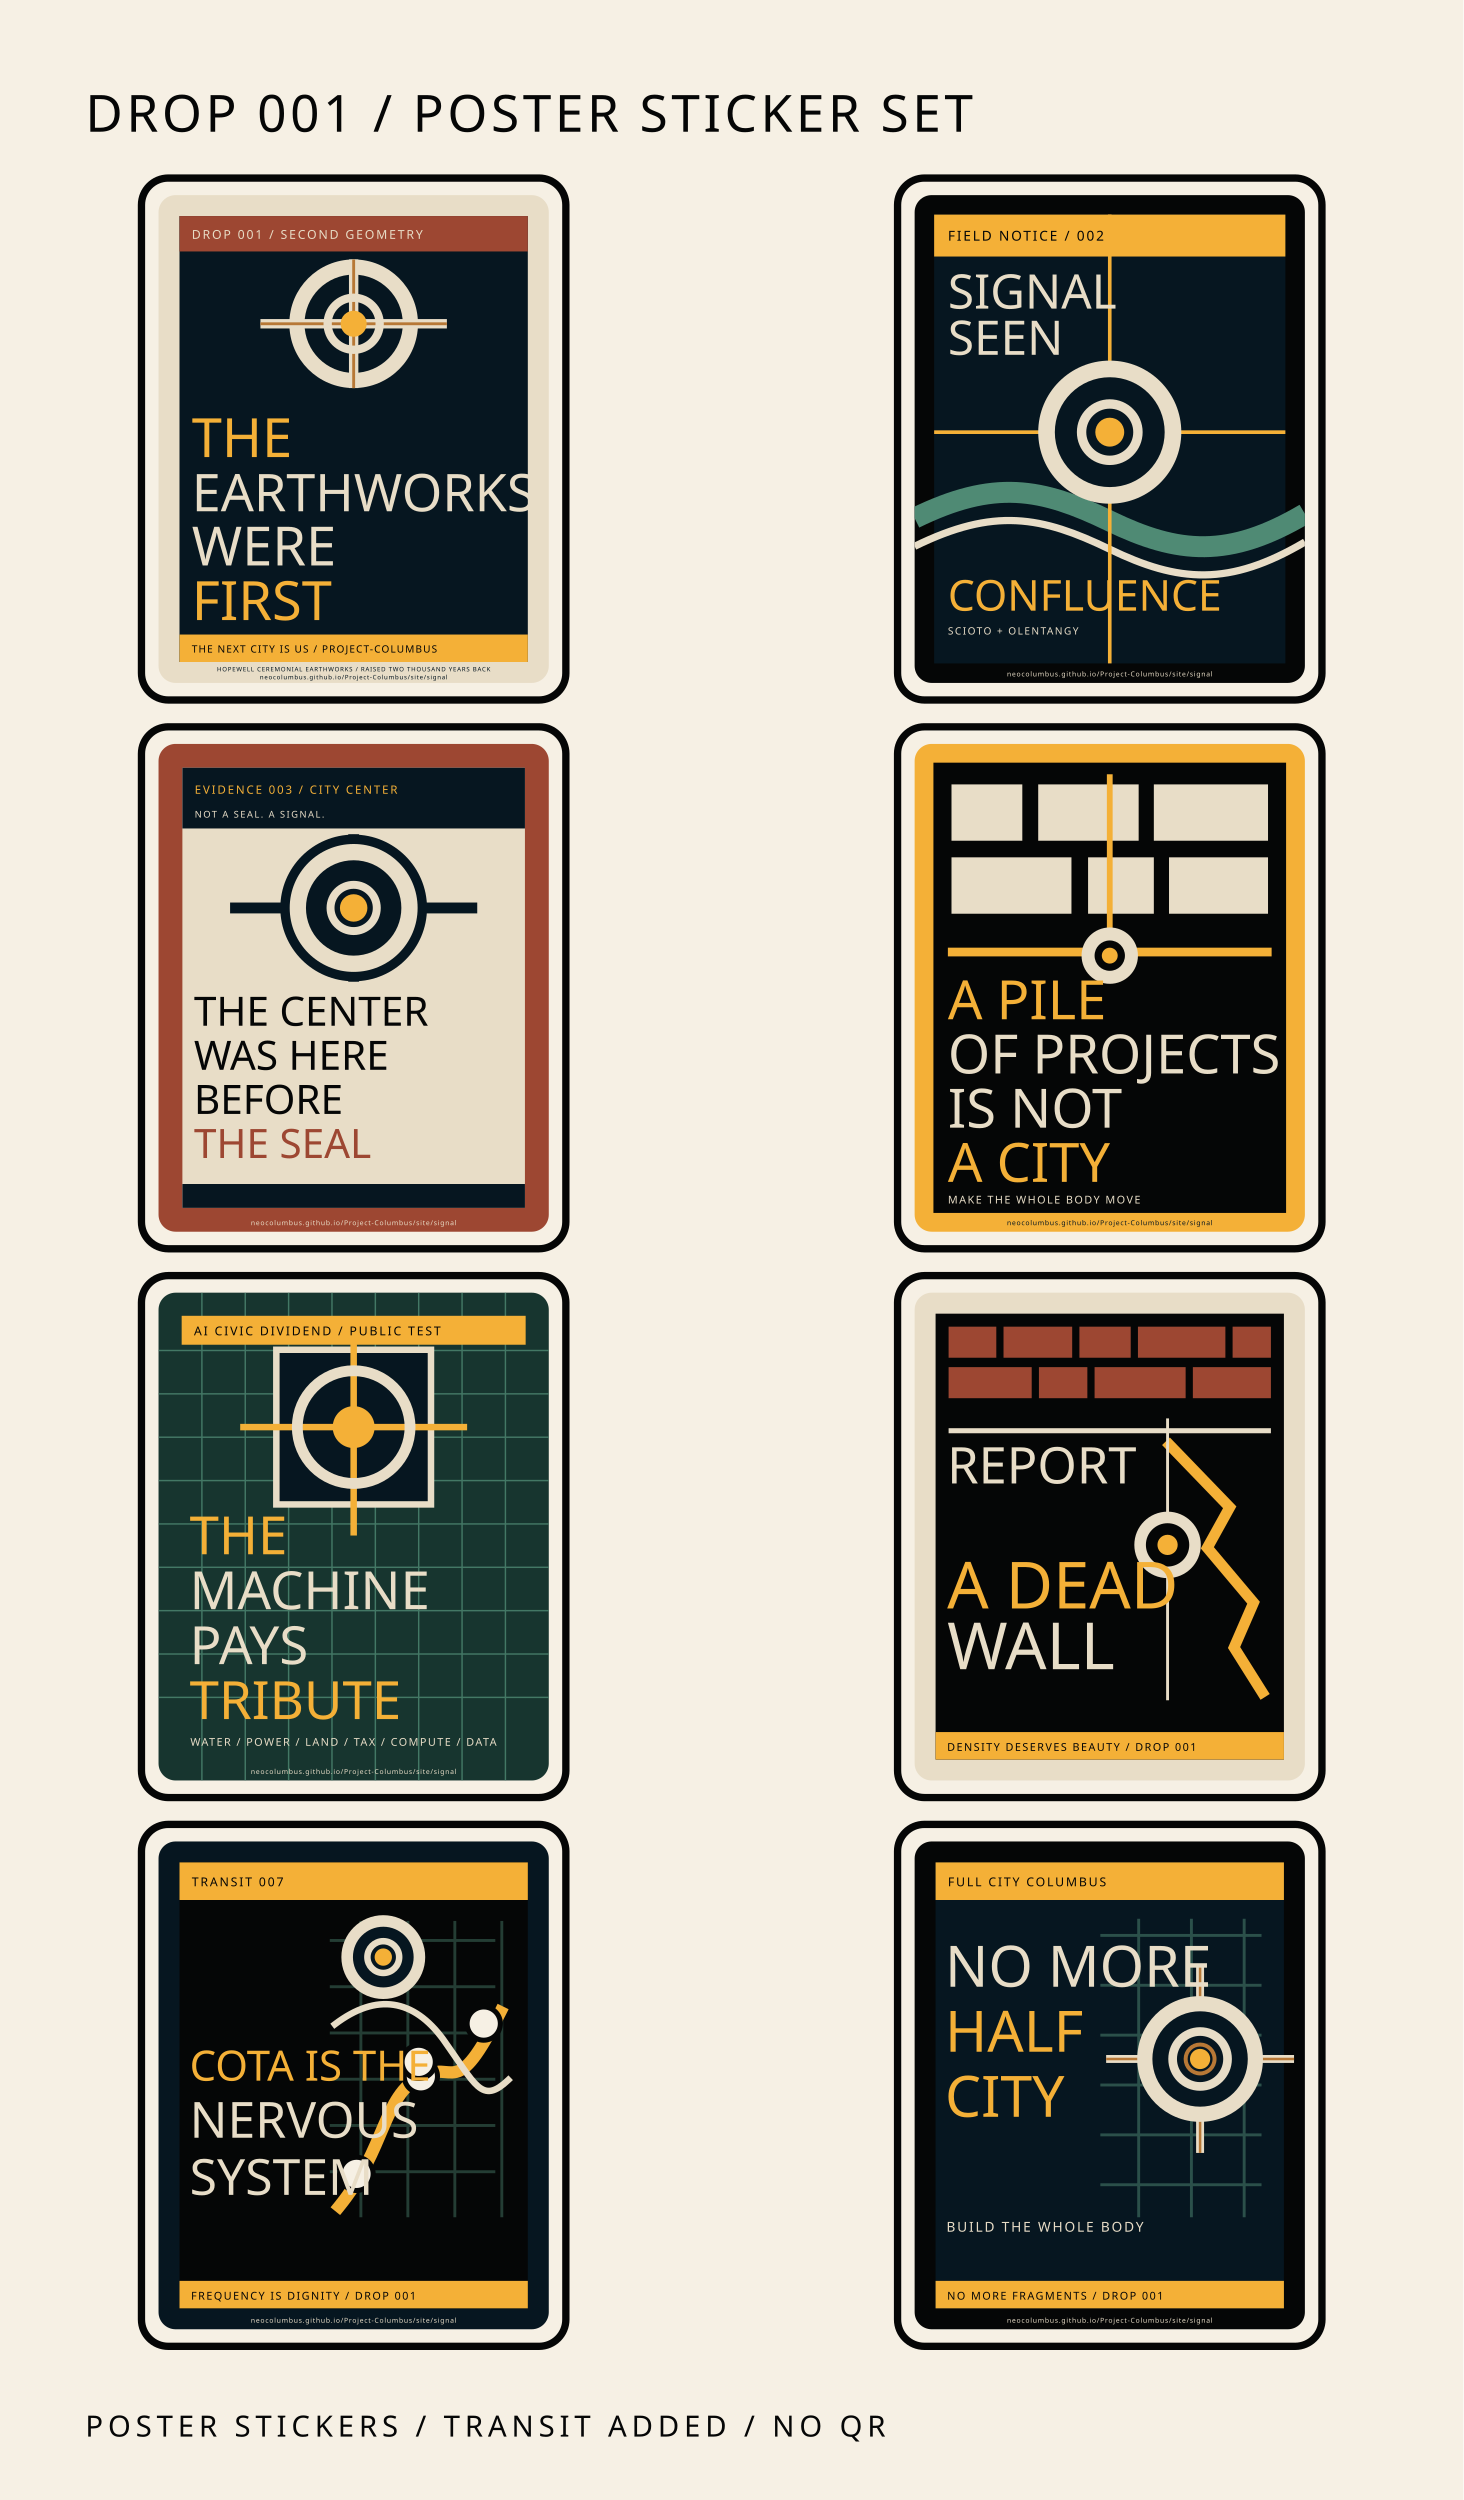
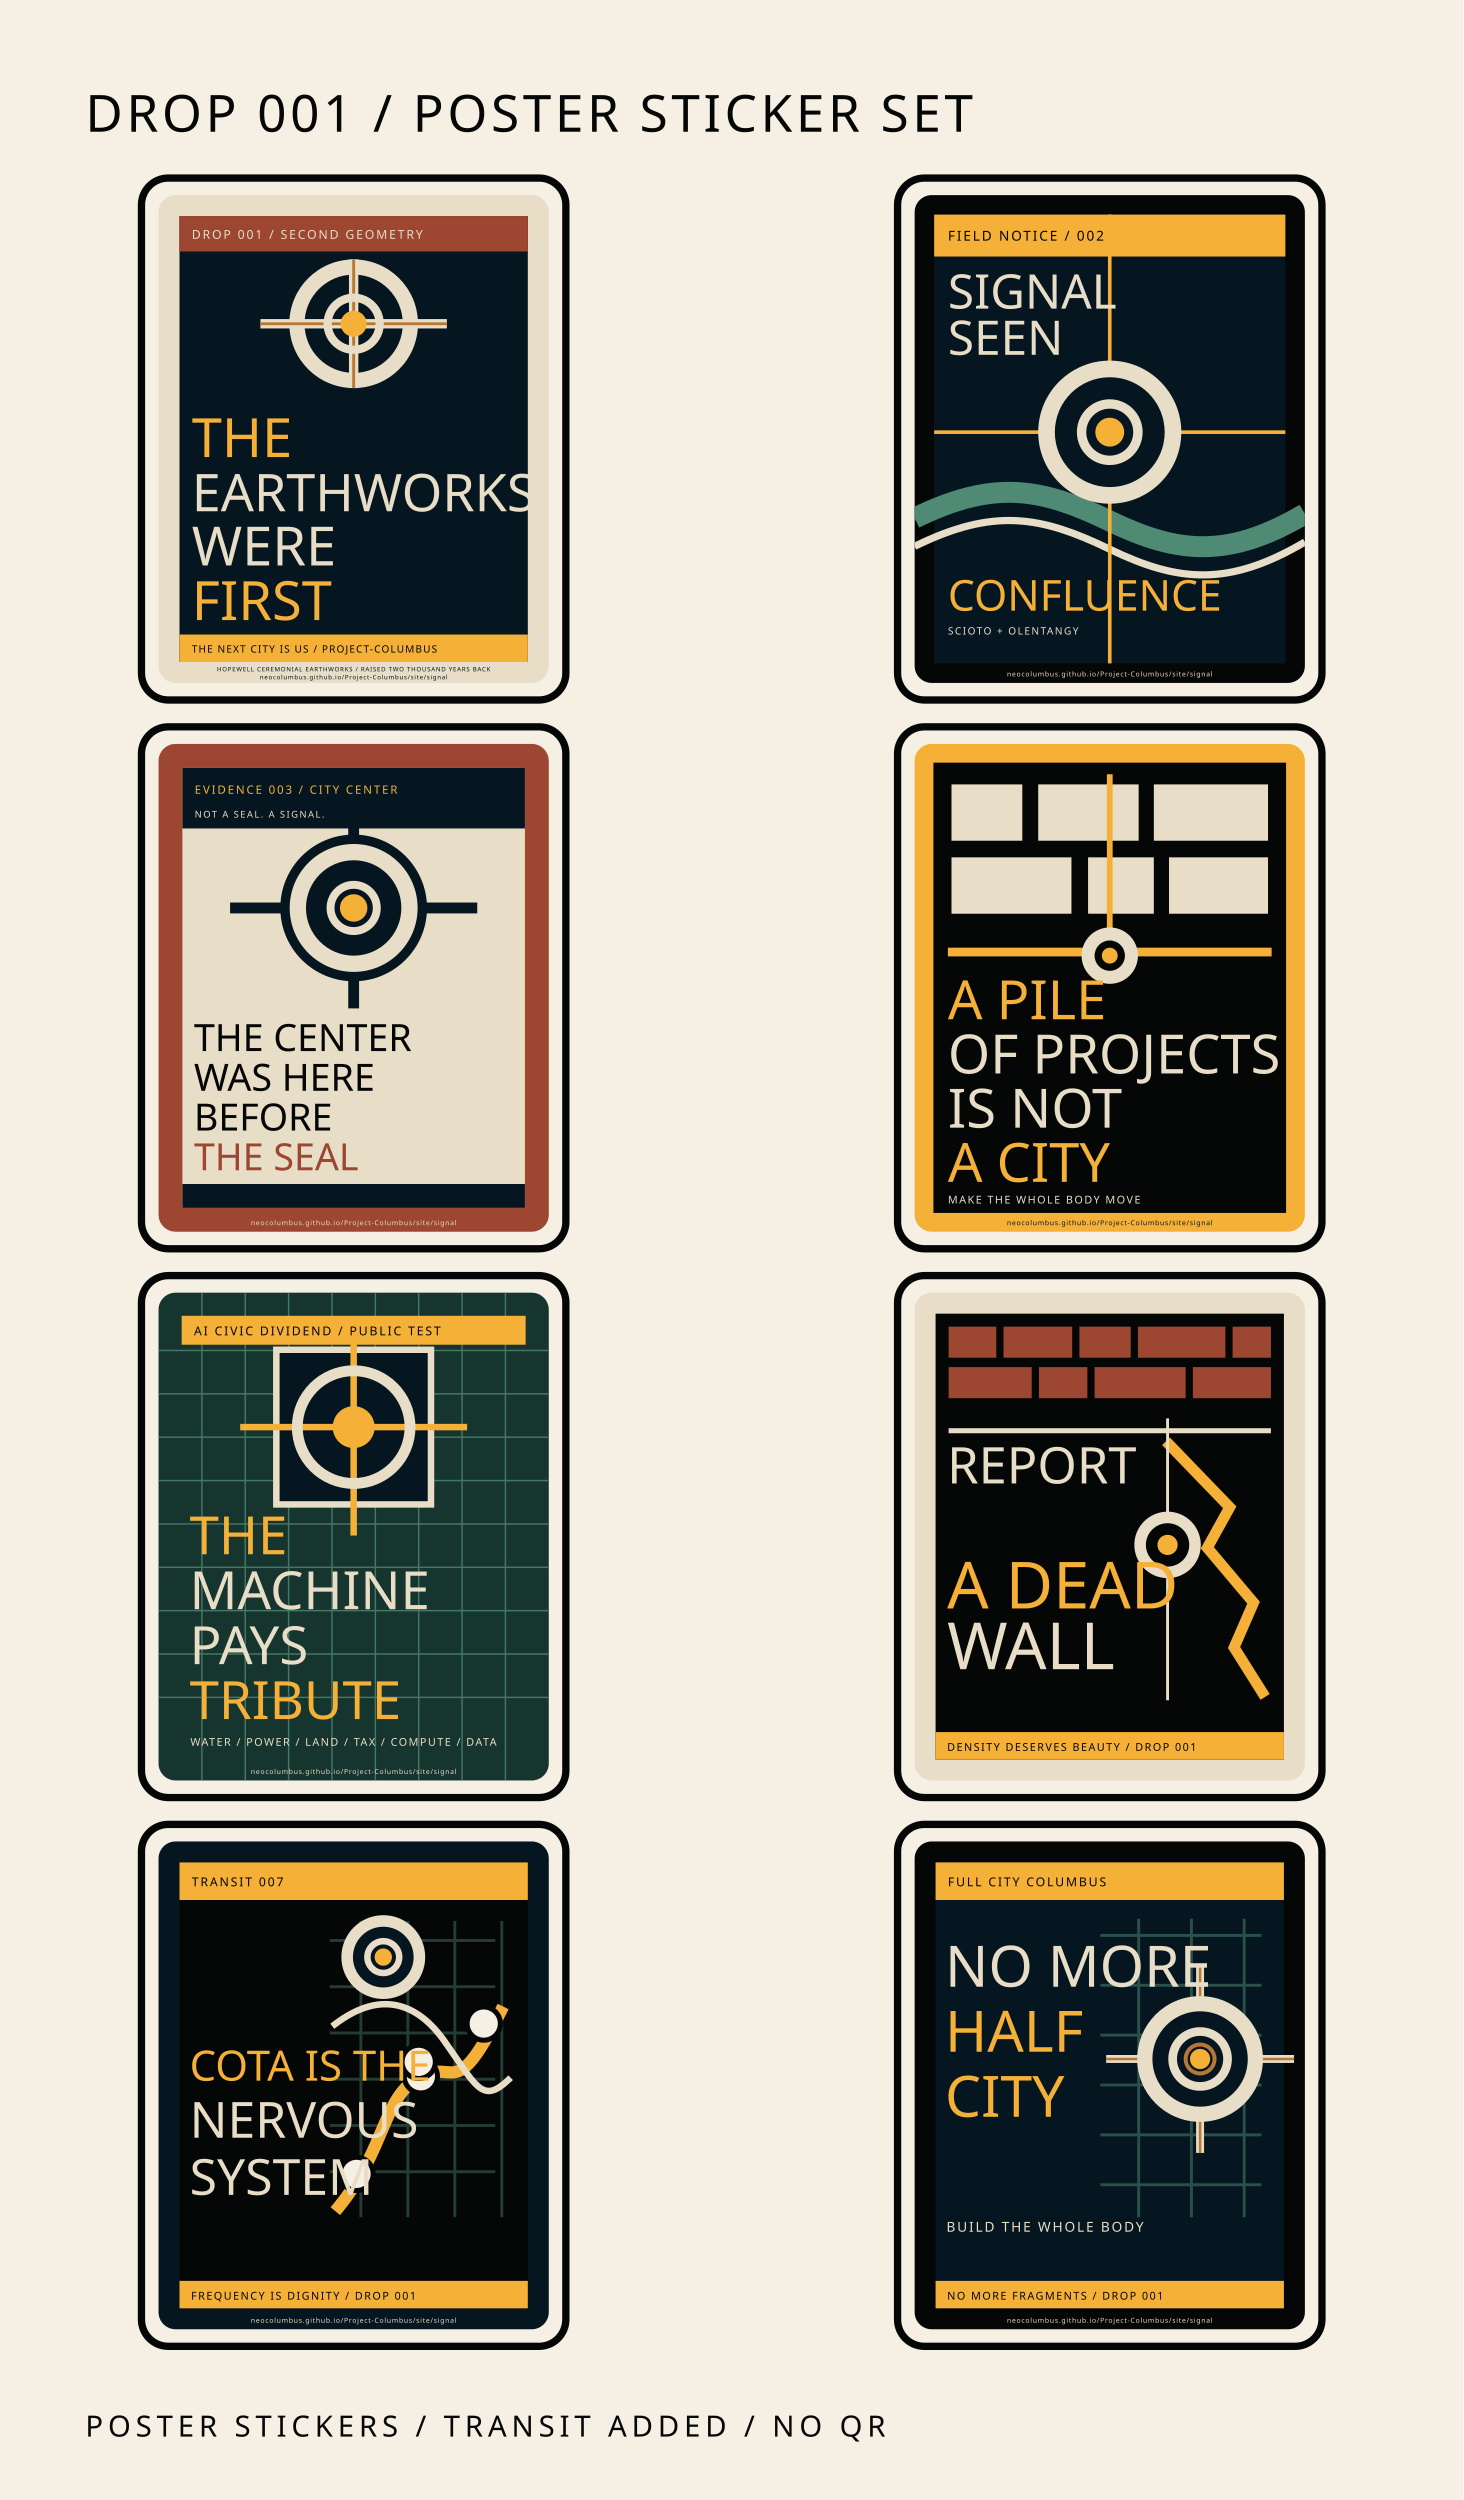
<svg xmlns="http://www.w3.org/2000/svg" viewBox="0 0 1200 2050" role="img" aria-labelledby="title desc">
  <defs>
    <clipPath id="poster-sticker">
      <rect width="320" height="400" rx="14" />
    </clipPath>
    <g id="sticker-frame">
      <rect x="-14" y="-14" width="348" height="428" rx="22" fill="#F6F0E4" />
      <rect x="-14" y="-14" width="348" height="428" rx="22" fill="none" stroke="#050606" stroke-width="6" />
    </g>
  </defs>
  <rect width="1200" height="2050" fill="#F6F0E4" />
  <text x="70" y="108" fill="#050606" font-family="Arial Black, Impact, sans-serif" font-size="42" letter-spacing="3">DROP 001 / POSTER STICKER SET</text>
  <g transform="translate(130 160)">
    <use href="#sticker-frame" />
    <g clip-path="url(#poster-sticker)">
      <g transform="matrix(0.296296 0 0 0.296296 0 0)">
        <rect width="1080" height="1350" fill="#E8DDC7" />
        <rect x="58" y="58" width="964" height="1234" fill="#061620" />
        <rect x="58" y="58" width="964" height="98" fill="#9D4732" />
        <text x="92" y="121" fill="#E8DDC7" font-family="Arial Black, Impact, sans-serif" font-size="34" letter-spacing="5">DROP 001 / SECOND GEOMETRY</text>
        <g transform="translate(540 356)">
          <circle r="178" fill="#E8DDC7" />
          <circle r="136" fill="#061620" />
          <rect x="-258" y="-13" width="516" height="26" fill="#E8DDC7" />
          <rect x="-13" y="-178" width="26" height="356" fill="#E8DDC7" />
          <rect x="-258" y="-4" width="516" height="8" fill="#B77836" />
          <rect x="-4" y="-178" width="8" height="356" fill="#B77836" />
          <circle r="72" fill="none" stroke="#E8DDC7" stroke-width="23" />
          <circle r="36" fill="#F4B037" />
        </g>
        <text x="92" y="725" fill="#F4B037" font-family="Impact, Arial Black, sans-serif" font-size="150">THE</text>
        <text x="92" y="875" fill="#E8DDC7" font-family="Impact, Arial Black, sans-serif" font-size="144">EARTHWORKS</text>
        <text x="92" y="1025" fill="#E8DDC7" font-family="Impact, Arial Black, sans-serif" font-size="150">WERE</text>
        <text x="92" y="1176" fill="#F4B037" font-family="Impact, Arial Black, sans-serif" font-size="150">FIRST</text>
        <rect x="58" y="1216" width="964" height="76" fill="#F4B037" />
        <text x="92" y="1266" fill="#050606" font-family="Arial Black, Impact, sans-serif" font-size="28" letter-spacing="3">THE NEXT CITY IS US / PROJECT-COLUMBUS</text>
        <text x="540" y="1318" text-anchor="middle" fill="#061620" font-family="Arial Black, Impact, sans-serif" font-size="17" letter-spacing="2">HOPEWELL CEREMONIAL EARTHWORKS / RAISED TWO THOUSAND YEARS BACK</text>
        <text x="540" y="1340" text-anchor="middle" fill="#061620" font-family="Arial Black, Impact, sans-serif" font-size="17" letter-spacing="2">neocolumbus.github.io/Project-Columbus/site/signal</text>
      </g>
    </g>
  </g>
  <g transform="translate(750 160)">
    <use href="#sticker-frame" />
    <g clip-path="url(#poster-sticker)">
      <g transform="matrix(0.296296 0 0 0.296296 0 0)">
        <rect width="1080" height="1350" fill="#050606" />
        <rect x="54" y="54" width="972" height="1242" fill="#061620" />
        <path d="M0 894 C220 786 350 810 540 902 S870 1006 1080 882" fill="none" stroke="#4F8A74" stroke-width="58" />
        <path d="M0 972 C220 864 350 888 540 980 S870 1084 1080 960" fill="none" stroke="#E8DDC7" stroke-width="20" />
        <path d="M540 54 V1296" stroke="#F4B037" stroke-width="10" />
        <path d="M54 656 H1026" stroke="#F4B037" stroke-width="10" />
        <g transform="translate(540 656)">
          <circle r="198" fill="#E8DDC7" />
          <circle r="152" fill="#061620" />
          <circle r="78" fill="none" stroke="#E8DDC7" stroke-width="26" />
          <circle r="40" fill="#F4B037" />
        </g>
        <rect x="54" y="54" width="972" height="116" fill="#F4B037" />
        <text x="92" y="126" fill="#050606" font-family="Arial Black, Impact, sans-serif" font-size="38" letter-spacing="5">FIELD NOTICE / 002</text>
        <text x="92" y="314" fill="#E8DDC7" font-family="Impact, Arial Black, sans-serif" font-size="132">SIGNAL</text>
        <text x="92" y="442" fill="#E8DDC7" font-family="Impact, Arial Black, sans-serif" font-size="132">SEEN</text>
        <text x="92" y="1150" fill="#F4B037" font-family="Impact, Arial Black, sans-serif" font-size="118">CONFLUENCE</text>
        <text x="92" y="1216" fill="#E8DDC7" font-family="Arial Black, Impact, sans-serif" font-size="28" letter-spacing="4">SCIOTO + OLENTANGY</text>
        <text x="540" y="1332" text-anchor="middle" fill="#E8DDC7" font-family="Arial Black, Impact, sans-serif" font-size="19" letter-spacing="2">neocolumbus.github.io/Project-Columbus/site/signal</text>
      </g>
    </g>
  </g>
  <g transform="translate(130 610)">
    <use href="#sticker-frame" />
    <g clip-path="url(#poster-sticker)">
      <g transform="matrix(0.296296 0 0 0.296296 0 0)">
        <rect width="1080" height="1350" fill="#9D4732" />
        <rect x="66" y="66" width="948" height="1218" fill="#E8DDC7" />
        <rect x="66" y="66" width="948" height="168" fill="#061620" />
        <text x="100" y="138" fill="#F4B037" font-family="Arial Black, Impact, sans-serif" font-size="32" letter-spacing="5">EVIDENCE 003 / CITY CENTER</text>
        <text x="100" y="204" fill="#E8DDC7" font-family="Arial Black, Impact, sans-serif" font-size="26" letter-spacing="4">NOT A SEAL. A SIGNAL.</text>
        <g transform="translate(540 454)">
          <rect x="-342" y="-15" width="684" height="30" fill="#061620" />
-           <rect x="-15" y="-204" width="30" height="408" fill="#061620" />
+           <rect x="-15" y="-282" width="30" height="560" fill="#061620" />
          <circle r="190" fill="#E8DDC7" stroke="#061620" stroke-width="26" />
          <circle r="132" fill="#061620" />
          <circle r="64" fill="none" stroke="#E8DDC7" stroke-width="22" />
          <circle r="38" fill="#F4B037" />
        </g>
-         <text x="98" y="780" fill="#050606" font-family="Impact, Arial Black, sans-serif" font-size="112">THE CENTER</text>
-         <text x="98" y="902" fill="#050606" font-family="Impact, Arial Black, sans-serif" font-size="112">WAS HERE</text>
-         <text x="98" y="1024" fill="#050606" font-family="Impact, Arial Black, sans-serif" font-size="112">BEFORE</text>
-         <text x="98" y="1146" fill="#9D4732" font-family="Impact, Arial Black, sans-serif" font-size="112">THE SEAL</text>
+         <text x="98" y="850" fill="#050606" font-family="Impact, Arial Black, sans-serif" font-size="104">THE CENTER</text>
+         <text x="98" y="960" fill="#050606" font-family="Impact, Arial Black, sans-serif" font-size="104">WAS HERE</text>
+         <text x="98" y="1070" fill="#050606" font-family="Impact, Arial Black, sans-serif" font-size="104">BEFORE</text>
+         <text x="98" y="1180" fill="#9D4732" font-family="Impact, Arial Black, sans-serif" font-size="104">THE SEAL</text>
        <rect x="66" y="1218" width="948" height="66" fill="#061620" />
        <text x="540" y="1332" text-anchor="middle" fill="#E8DDC7" font-family="Arial Black, Impact, sans-serif" font-size="19" letter-spacing="2">neocolumbus.github.io/Project-Columbus/site/signal</text>
      </g>
    </g>
  </g>
  <g transform="translate(750 610)">
    <use href="#sticker-frame" />
    <g clip-path="url(#poster-sticker)">
      <g transform="matrix(0.296296 0 0 0.296296 0 0)">
        <rect width="1080" height="1350" fill="#F4B037" />
        <rect x="52" y="52" width="976" height="1246" fill="#050606" />
        <g fill="#E8DDC7">
          <rect x="102" y="112" width="196" height="156" />
          <rect x="342" y="112" width="278" height="156" />
          <rect x="662" y="112" width="316" height="156" />
          <rect x="102" y="314" width="332" height="156" />
          <rect x="480" y="314" width="182" height="156" />
          <rect x="704" y="314" width="274" height="156" />
        </g>
        <path d="M92 576 H988" stroke="#F4B037" stroke-width="24" />
        <path d="M540 84 V586" stroke="#F4B037" stroke-width="16" />
        <circle cx="540" cy="586" r="78" fill="#E8DDC7" />
        <circle cx="540" cy="586" r="42" fill="#050606" />
        <circle cx="540" cy="586" r="22" fill="#F4B037" />
        <text x="92" y="762" fill="#F4B037" font-family="Impact, Arial Black, sans-serif" font-size="150">A PILE</text>
        <text x="92" y="912" fill="#E8DDC7" font-family="Impact, Arial Black, sans-serif" font-size="150">OF PROJECTS</text>
        <text x="92" y="1062" fill="#E8DDC7" font-family="Impact, Arial Black, sans-serif" font-size="150">IS NOT</text>
        <text x="92" y="1212" fill="#F4B037" font-family="Impact, Arial Black, sans-serif" font-size="150">A CITY</text>
        <text x="92" y="1272" fill="#E8DDC7" font-family="Arial Black, Impact, sans-serif" font-size="30" letter-spacing="4">MAKE THE WHOLE BODY MOVE</text>
        <text x="540" y="1332" text-anchor="middle" fill="#061620" font-family="Arial Black, Impact, sans-serif" font-size="19" letter-spacing="2">neocolumbus.github.io/Project-Columbus/site/signal</text>
      </g>
    </g>
  </g>
  <g transform="translate(130 1060)">
    <use href="#sticker-frame" />
    <g clip-path="url(#poster-sticker)">
      <g transform="matrix(0.296296 0 0 0.296296 0 0)">
        <rect width="1080" height="1350" fill="#17352F" />
        <g opacity="0.78">
          <path d="M0 160h1080M0 280h1080M0 400h1080M0 520h1080M0 640h1080M0 760h1080M0 880h1080M0 1000h1080M0 1120h1080" stroke="#4F8A74" stroke-width="4" />
          <path d="M120 0v1350M240 0v1350M360 0v1350M480 0v1350M600 0v1350M720 0v1350M840 0v1350M960 0v1350" stroke="#4F8A74" stroke-width="4" />
        </g>
        <g transform="translate(540 372)">
          <rect x="-214" y="-214" width="428" height="428" fill="#061620" stroke="#E8DDC7" stroke-width="18" />
          <path d="M-314 0h628M0-300v600" stroke="#F4B037" stroke-width="18" />
          <circle r="156" fill="none" stroke="#E8DDC7" stroke-width="30" />
          <circle r="58" fill="#F4B037" />
        </g>
        <rect x="64" y="64" width="952" height="80" fill="#F4B037" />
        <text x="98" y="118" fill="#050606" font-family="Arial Black, Impact, sans-serif" font-size="34" letter-spacing="5">AI CIVIC DIVIDEND / PUBLIC TEST</text>
        <text x="86" y="724" fill="#F4B037" font-family="Impact, Arial Black, sans-serif" font-size="146">THE</text>
        <text x="86" y="876" fill="#E8DDC7" font-family="Impact, Arial Black, sans-serif" font-size="146">MACHINE</text>
        <text x="86" y="1028" fill="#E8DDC7" font-family="Impact, Arial Black, sans-serif" font-size="146">PAYS</text>
        <text x="86" y="1180" fill="#F4B037" font-family="Impact, Arial Black, sans-serif" font-size="146">TRIBUTE</text>
        <text x="88" y="1254" fill="#E8DDC7" font-family="Arial Black, Impact, sans-serif" font-size="30" letter-spacing="4">WATER / POWER / LAND / TAX / COMPUTE / DATA</text>
        <text x="540" y="1332" text-anchor="middle" fill="#E8DDC7" font-family="Arial Black, Impact, sans-serif" font-size="19" letter-spacing="2">neocolumbus.github.io/Project-Columbus/site/signal</text>
      </g>
    </g>
  </g>
  <g transform="translate(750 1060)">
    <use href="#sticker-frame" />
    <g clip-path="url(#poster-sticker)">
      <g transform="matrix(0.296296 0 0 0.296296 0 0)">
        <rect width="1080" height="1350" fill="#E8DDC7" />
        <rect x="58" y="58" width="964" height="1234" fill="#050606" />
        <g fill="#9D4732">
          <rect x="94" y="94" width="132" height="86" />
          <rect x="246" y="94" width="190" height="86" />
          <rect x="456" y="94" width="142" height="86" />
          <rect x="618" y="94" width="242" height="86" />
          <rect x="880" y="94" width="106" height="86" />
          <rect x="94" y="206" width="230" height="86" />
          <rect x="344" y="206" width="134" height="86" />
          <rect x="498" y="206" width="252" height="86" />
          <rect x="770" y="206" width="216" height="86" />
        </g>
        <path d="M706 422 L872 594 L810 706 L938 858 L884 982 L962 1106" fill="none" stroke="#F4B037" stroke-width="30" stroke-linecap="square" />
        <path d="M94 382 H986" stroke="#E8DDC7" stroke-width="14" />
        <path d="M700 348 V1128" stroke="#E8DDC7" stroke-width="8" />
        <circle cx="700" cy="698" r="92" fill="#E8DDC7" />
        <circle cx="700" cy="698" r="60" fill="#050606" />
        <circle cx="700" cy="698" r="28" fill="#F4B037" />
        <text x="90" y="528" fill="#E8DDC7" font-family="Impact, Arial Black, sans-serif" font-size="140">REPORT</text>
        <text x="90" y="874" fill="#F4B037" font-family="Impact, Arial Black, sans-serif" font-size="180">A DEAD</text>
        <text x="90" y="1042" fill="#E8DDC7" font-family="Impact, Arial Black, sans-serif" font-size="180">WALL</text>
        <rect x="58" y="1216" width="964" height="76" fill="#F4B037" />
        <text x="90" y="1268" fill="#050606" font-family="Arial Black, Impact, sans-serif" font-size="30" letter-spacing="4">DENSITY DESERVES BEAUTY / DROP 001</text>
      </g>
    </g>
  </g>
  <g transform="translate(130 1510)">
    <use href="#sticker-frame" />
    <g clip-path="url(#poster-sticker)">
      <g transform="matrix(0.296296 0 0 0.296296 0 0)">
        <rect width="1080" height="1350" fill="#061620" />
        <rect x="58" y="58" width="964" height="1234" fill="#050606" />
        <rect x="58" y="58" width="964" height="104" fill="#F4B037" />
        <text x="92" y="124" fill="#050606" font-family="Arial Black, Impact, sans-serif" font-size="34" letter-spacing="5">TRANSIT 007</text>
        <g opacity="0.42">
          <path d="M474 274 H932 M474 402 H932 M474 530 H932 M474 658 H932 M474 786 H932 M474 914 H932" stroke="#4F8A74" stroke-width="8" />
          <path d="M560 220 V1040 M690 220 V1040 M820 220 V1040 M950 220 V1040" stroke="#4F8A74" stroke-width="8" />
        </g>
        <path d="M500 1010 C630 850 620 704 726 650 C820 602 820 724 946 472" fill="none" stroke="#F4B037" stroke-width="34" stroke-linecap="square" />
        <path d="M488 506 C604 418 706 436 788 548 C878 674 894 730 968 660" fill="none" stroke="#E8DDC7" stroke-width="18" stroke-linecap="square" />
        <g fill="#F6F0E4" stroke="#050606" stroke-width="14">
          <circle cx="548" cy="920" r="46" />
          <circle cx="726" cy="650" r="46" />
          <circle cx="720" cy="610" r="46" />
          <circle cx="900" cy="504" r="46" />
        </g>
        <g transform="translate(622 320)">
          <circle r="116" fill="#E8DDC7" />
          <circle r="84" fill="#061620" />
          <circle r="44" fill="none" stroke="#E8DDC7" stroke-width="18" />
          <circle r="24" fill="#F4B037" />
        </g>
        <text x="86" y="662" fill="#F4B037" font-family="Impact, Arial Black, sans-serif" font-size="116">COTA IS THE</text>
        <text x="86" y="820" fill="#E8DDC7" font-family="Impact, Arial Black, sans-serif" font-size="138">NERVOUS</text>
        <text x="86" y="978" fill="#E8DDC7" font-family="Impact, Arial Black, sans-serif" font-size="138">SYSTEM</text>
        <rect x="58" y="1216" width="964" height="76" fill="#F4B037" />
        <text x="90" y="1268" fill="#050606" font-family="Arial Black, Impact, sans-serif" font-size="30" letter-spacing="4">FREQUENCY IS DIGNITY / DROP 001</text>
        <text x="540" y="1332" text-anchor="middle" fill="#E8DDC7" font-family="Arial Black, Impact, sans-serif" font-size="19" letter-spacing="2">neocolumbus.github.io/Project-Columbus/site/signal</text>
      </g>
    </g>
  </g>
  <g transform="translate(750 1510)">
    <use href="#sticker-frame" />
    <g clip-path="url(#poster-sticker)">
      <g transform="matrix(0.296296 0 0 0.296296 0 0)">
        <rect width="1080" height="1350" fill="#050606" />
        <rect x="58" y="58" width="964" height="1234" fill="#061620" />
        <rect x="58" y="58" width="964" height="104" fill="#F4B037" />
        <text x="92" y="124" fill="#050606" font-family="Arial Black, Impact, sans-serif" font-size="34" letter-spacing="5">FULL CITY COLUMBUS</text>
        <g opacity="0.5">
          <path d="M514 260 H960 M514 398 H960 M514 536 H960 M514 674 H960 M514 812 H960 M514 950 H960" stroke="#4F8A74" stroke-width="8" />
          <path d="M620 214 V1040 M766 214 V1040 M912 214 V1040" stroke="#4F8A74" stroke-width="8" />
        </g>
        <g transform="translate(790 602)">
          <path d="M-260 0 H260 M0 -260 V260" stroke="#E8DDC7" stroke-width="22" />
          <path d="M-260 0 H260 M0 -260 V260" stroke="#B77836" stroke-width="7" />
          <circle r="174" fill="#E8DDC7" />
          <circle r="132" fill="#061620" />
          <circle r="76" fill="none" stroke="#E8DDC7" stroke-width="24" />
          <circle r="40" fill="none" stroke="#B77836" stroke-width="11" />
          <circle r="28" fill="#F4B037" />
        </g>
        <text x="84" y="402" fill="#E8DDC7" font-family="Impact, Arial Black, sans-serif" font-size="158">NO MORE</text>
        <text x="84" y="582" fill="#F4B037" font-family="Impact, Arial Black, sans-serif" font-size="158">HALF</text>
        <text x="84" y="762" fill="#F4B037" font-family="Impact, Arial Black, sans-serif" font-size="158">CITY</text>
        <text x="88" y="1080" fill="#E8DDC7" font-family="Arial Black, Impact, sans-serif" font-size="38" letter-spacing="5">BUILD THE WHOLE BODY</text>
        <rect x="58" y="1216" width="964" height="76" fill="#F4B037" />
        <text x="90" y="1268" fill="#050606" font-family="Arial Black, Impact, sans-serif" font-size="30" letter-spacing="4">NO MORE FRAGMENTS / DROP 001</text>
        <text x="540" y="1332" text-anchor="middle" fill="#E8DDC7" font-family="Arial Black, Impact, sans-serif" font-size="19" letter-spacing="2">neocolumbus.github.io/Project-Columbus/site/signal</text>
      </g>
    </g>
  </g>
  <text x="70" y="1998" fill="#050606" font-family="Arial Black, Impact, sans-serif" font-size="24" letter-spacing="4">POSTER STICKERS / TRANSIT ADDED / NO QR</text>
</svg>
